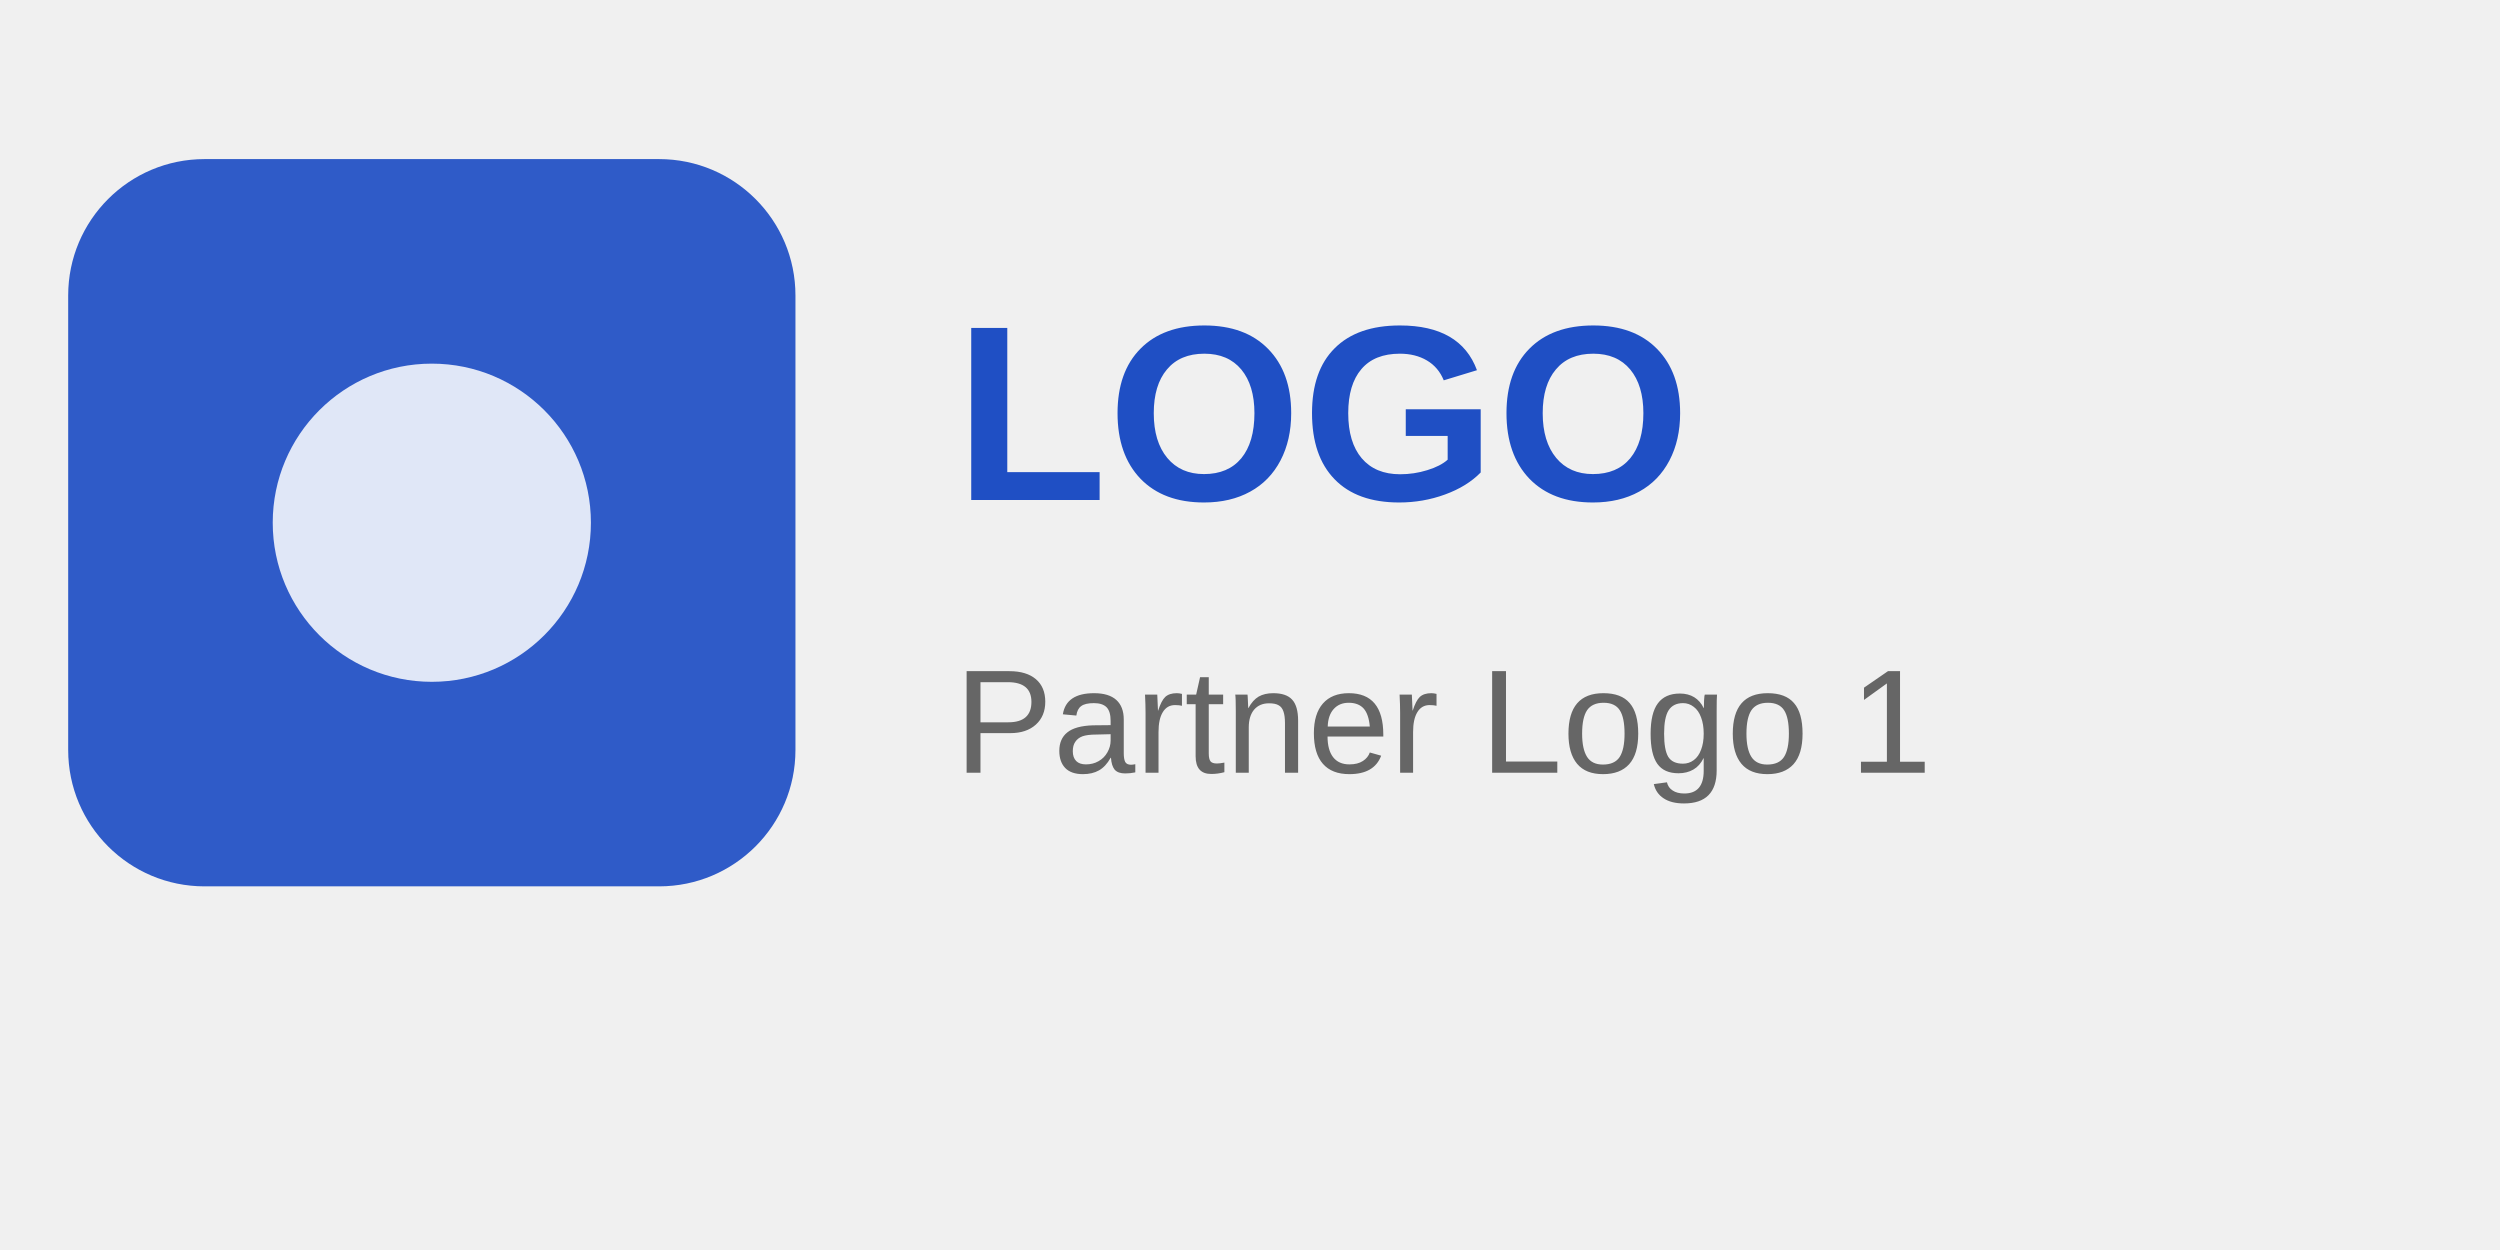
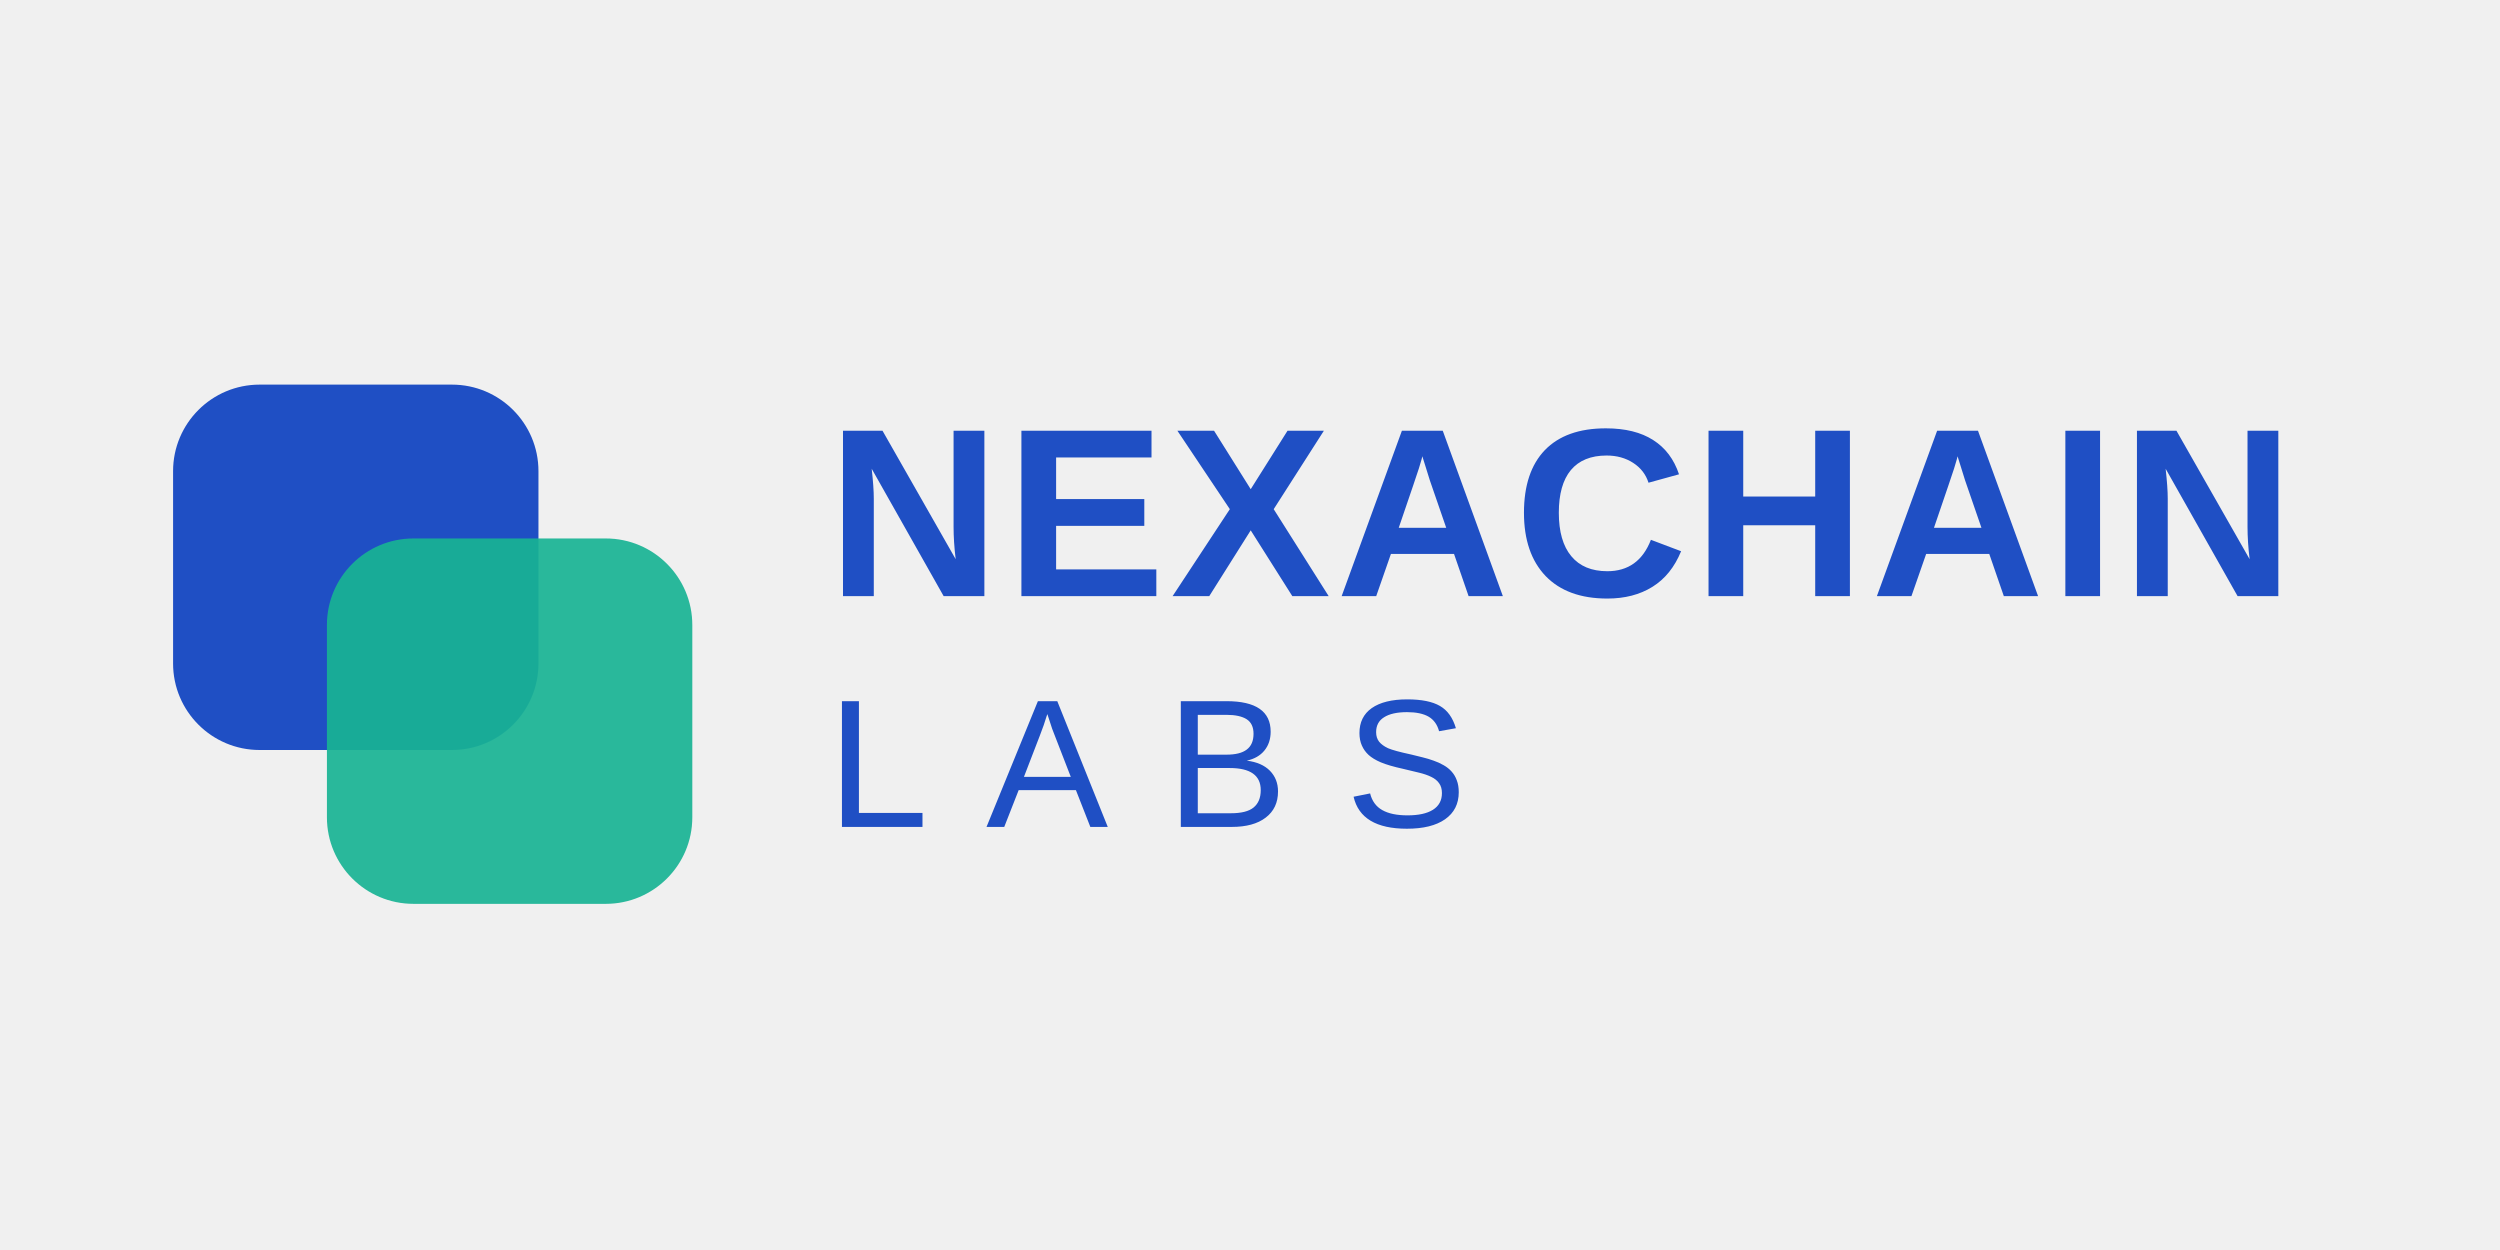
- <svg xmlns="http://www.w3.org/2000/svg" viewBox="0 0 220 110" width="220" height="110">
-   <rect x="6" y="14" width="64" height="64" rx="12" fill="#1f4fc4" fill-opacity=".92" />
-   <circle cx="38" cy="46" r="14" fill="#fff" fill-opacity=".85" />
-   <text x="84" y="44" font-family="Arial,sans-serif" font-size="22" font-weight="700" fill="#1f4fc4">LOGO</text>
-   <text x="84" y="68" font-family="Arial,sans-serif" font-size="13" fill="#666">Partner Logo 1</text>
+ <svg xmlns="http://www.w3.org/2000/svg" viewBox="0 0 260 130" width="260" height="130">
+   <g transform="translate(18 34)">
+     <rect x="0" y="6" width="38" height="38" rx="9" fill="#1f4fc4" />
+     <rect x="16" y="22" width="38" height="38" rx="9" fill="#18b394" fill-opacity=".92" />
+   </g>
+   <text x="86" y="62" font-family="Arial,Helvetica,sans-serif" font-size="25" font-weight="700" fill="#1f4fc4" letter-spacing=".5">NEXACHAIN</text>
+   <text x="86" y="86" font-family="Arial,Helvetica,sans-serif" font-size="19" fill="#1f4fc4" letter-spacing="6">LABS</text>
</svg>
